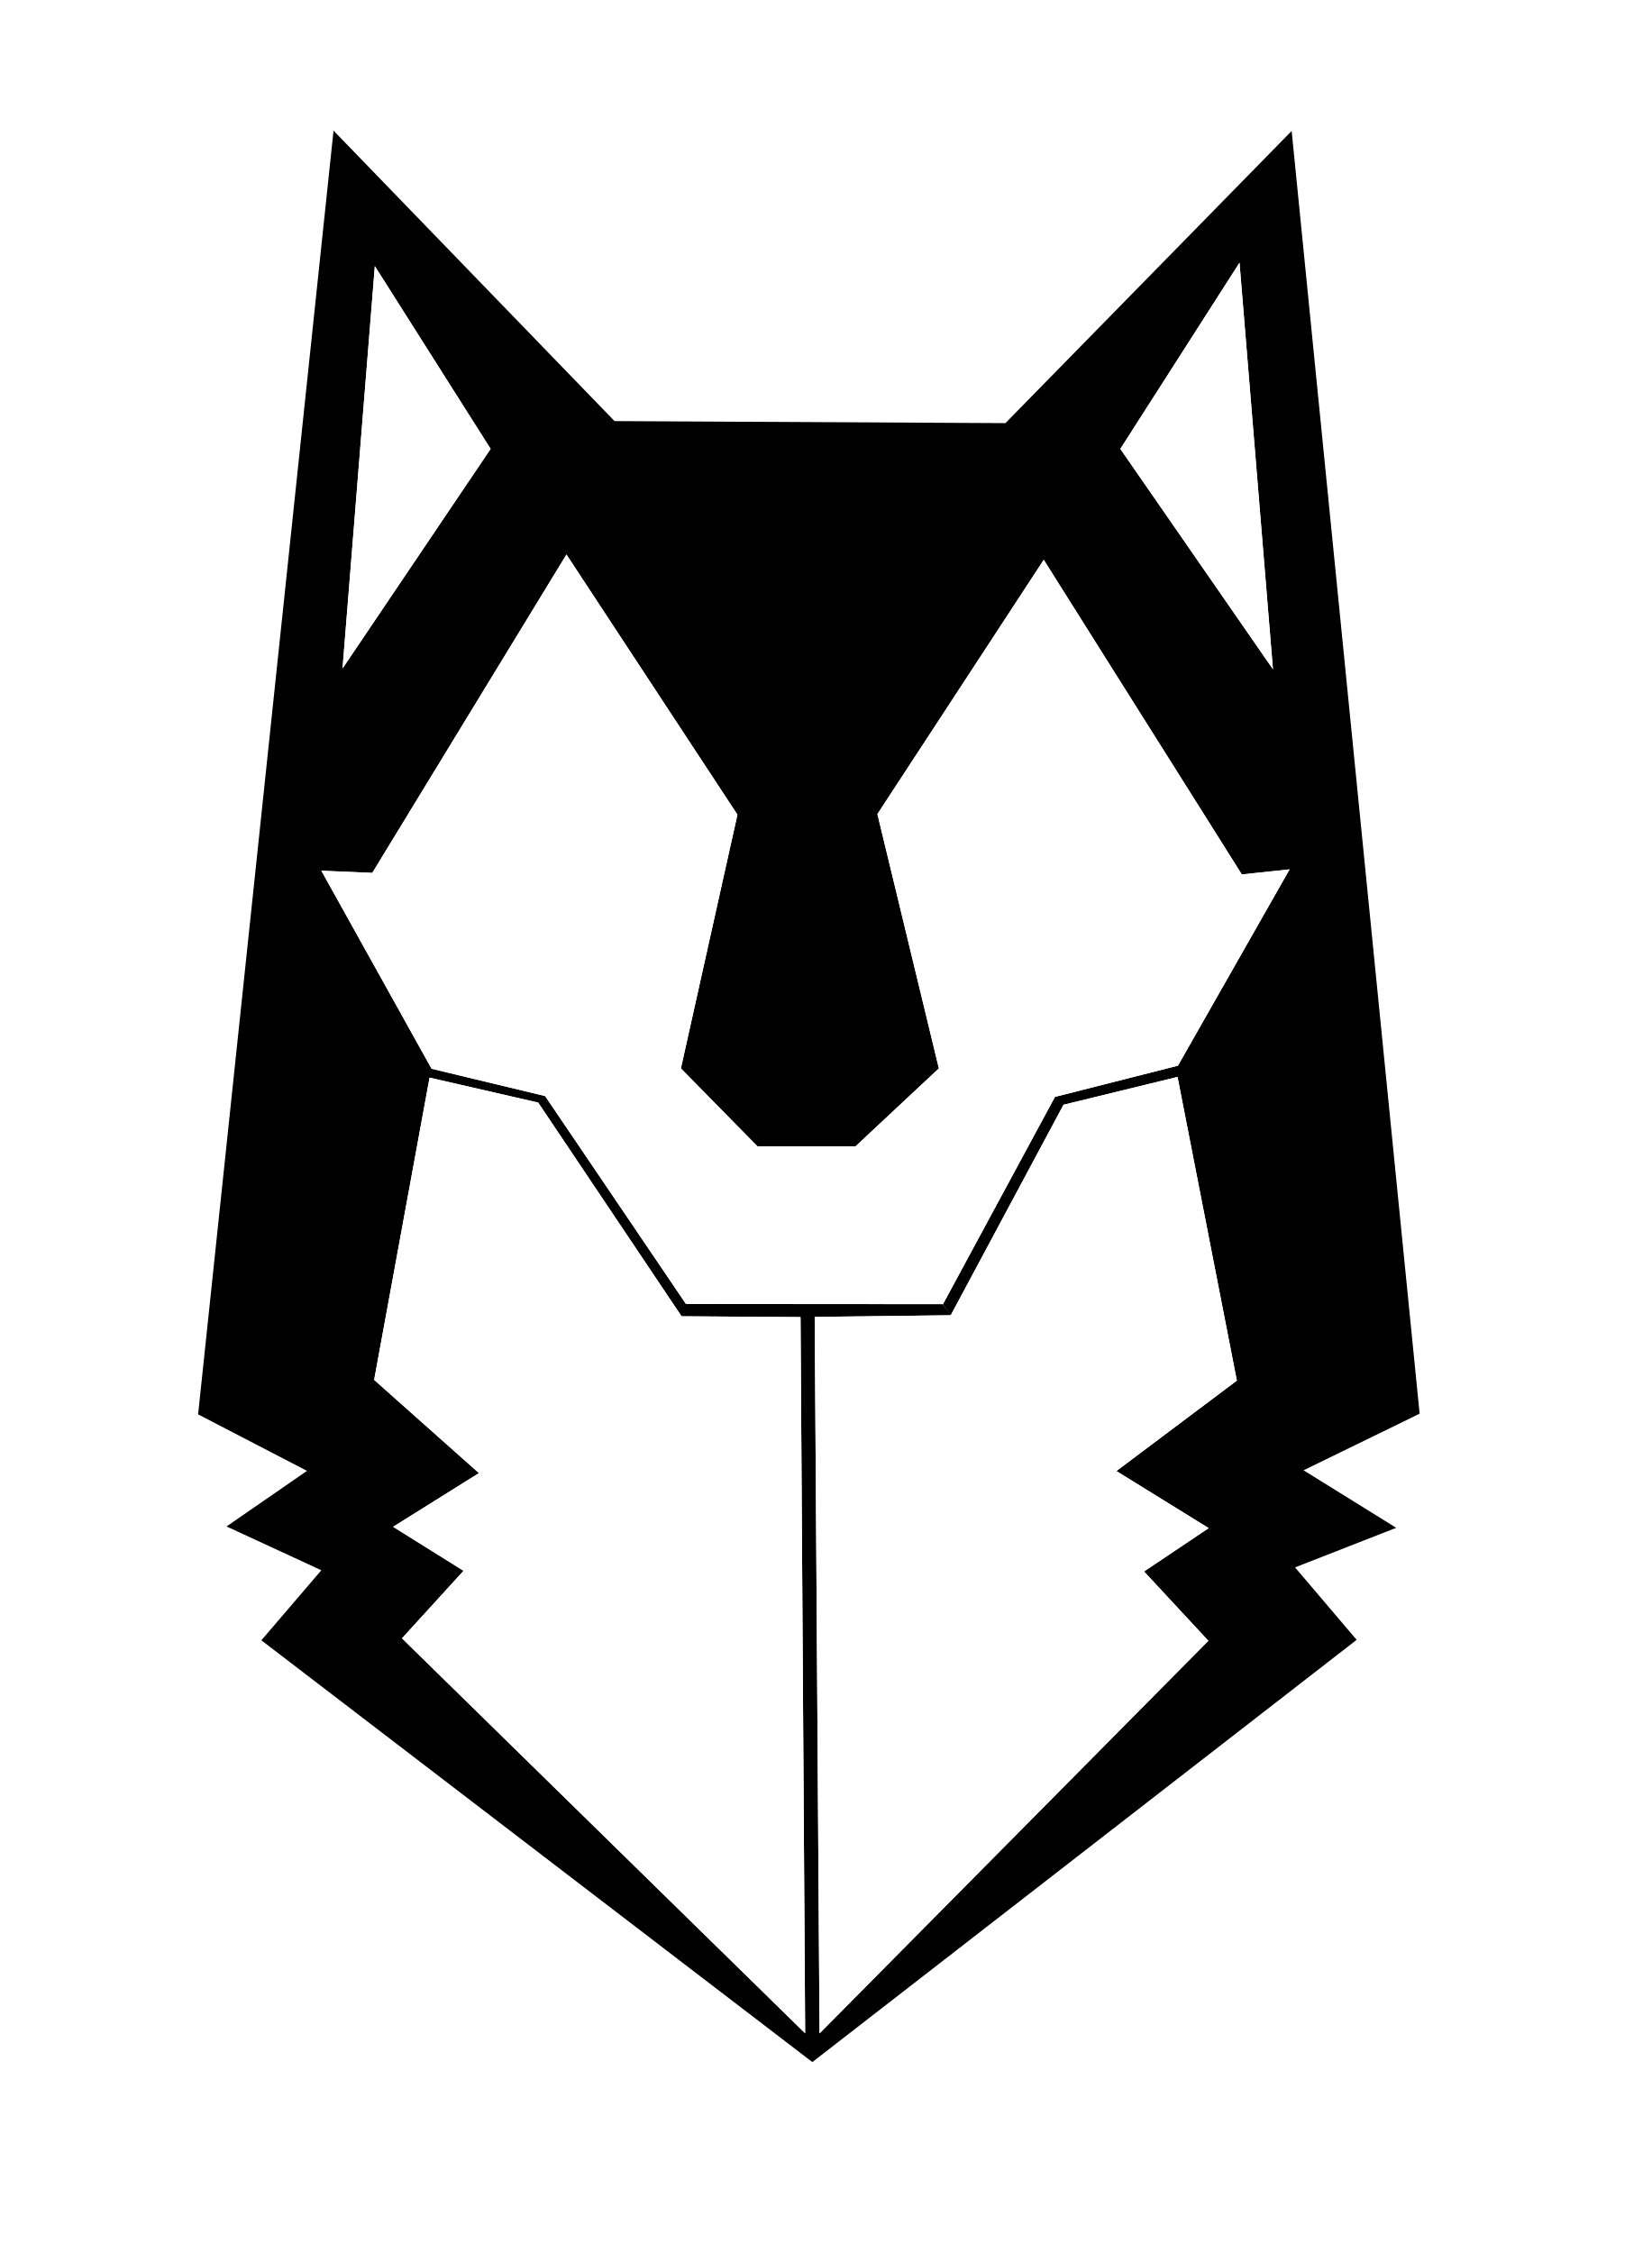
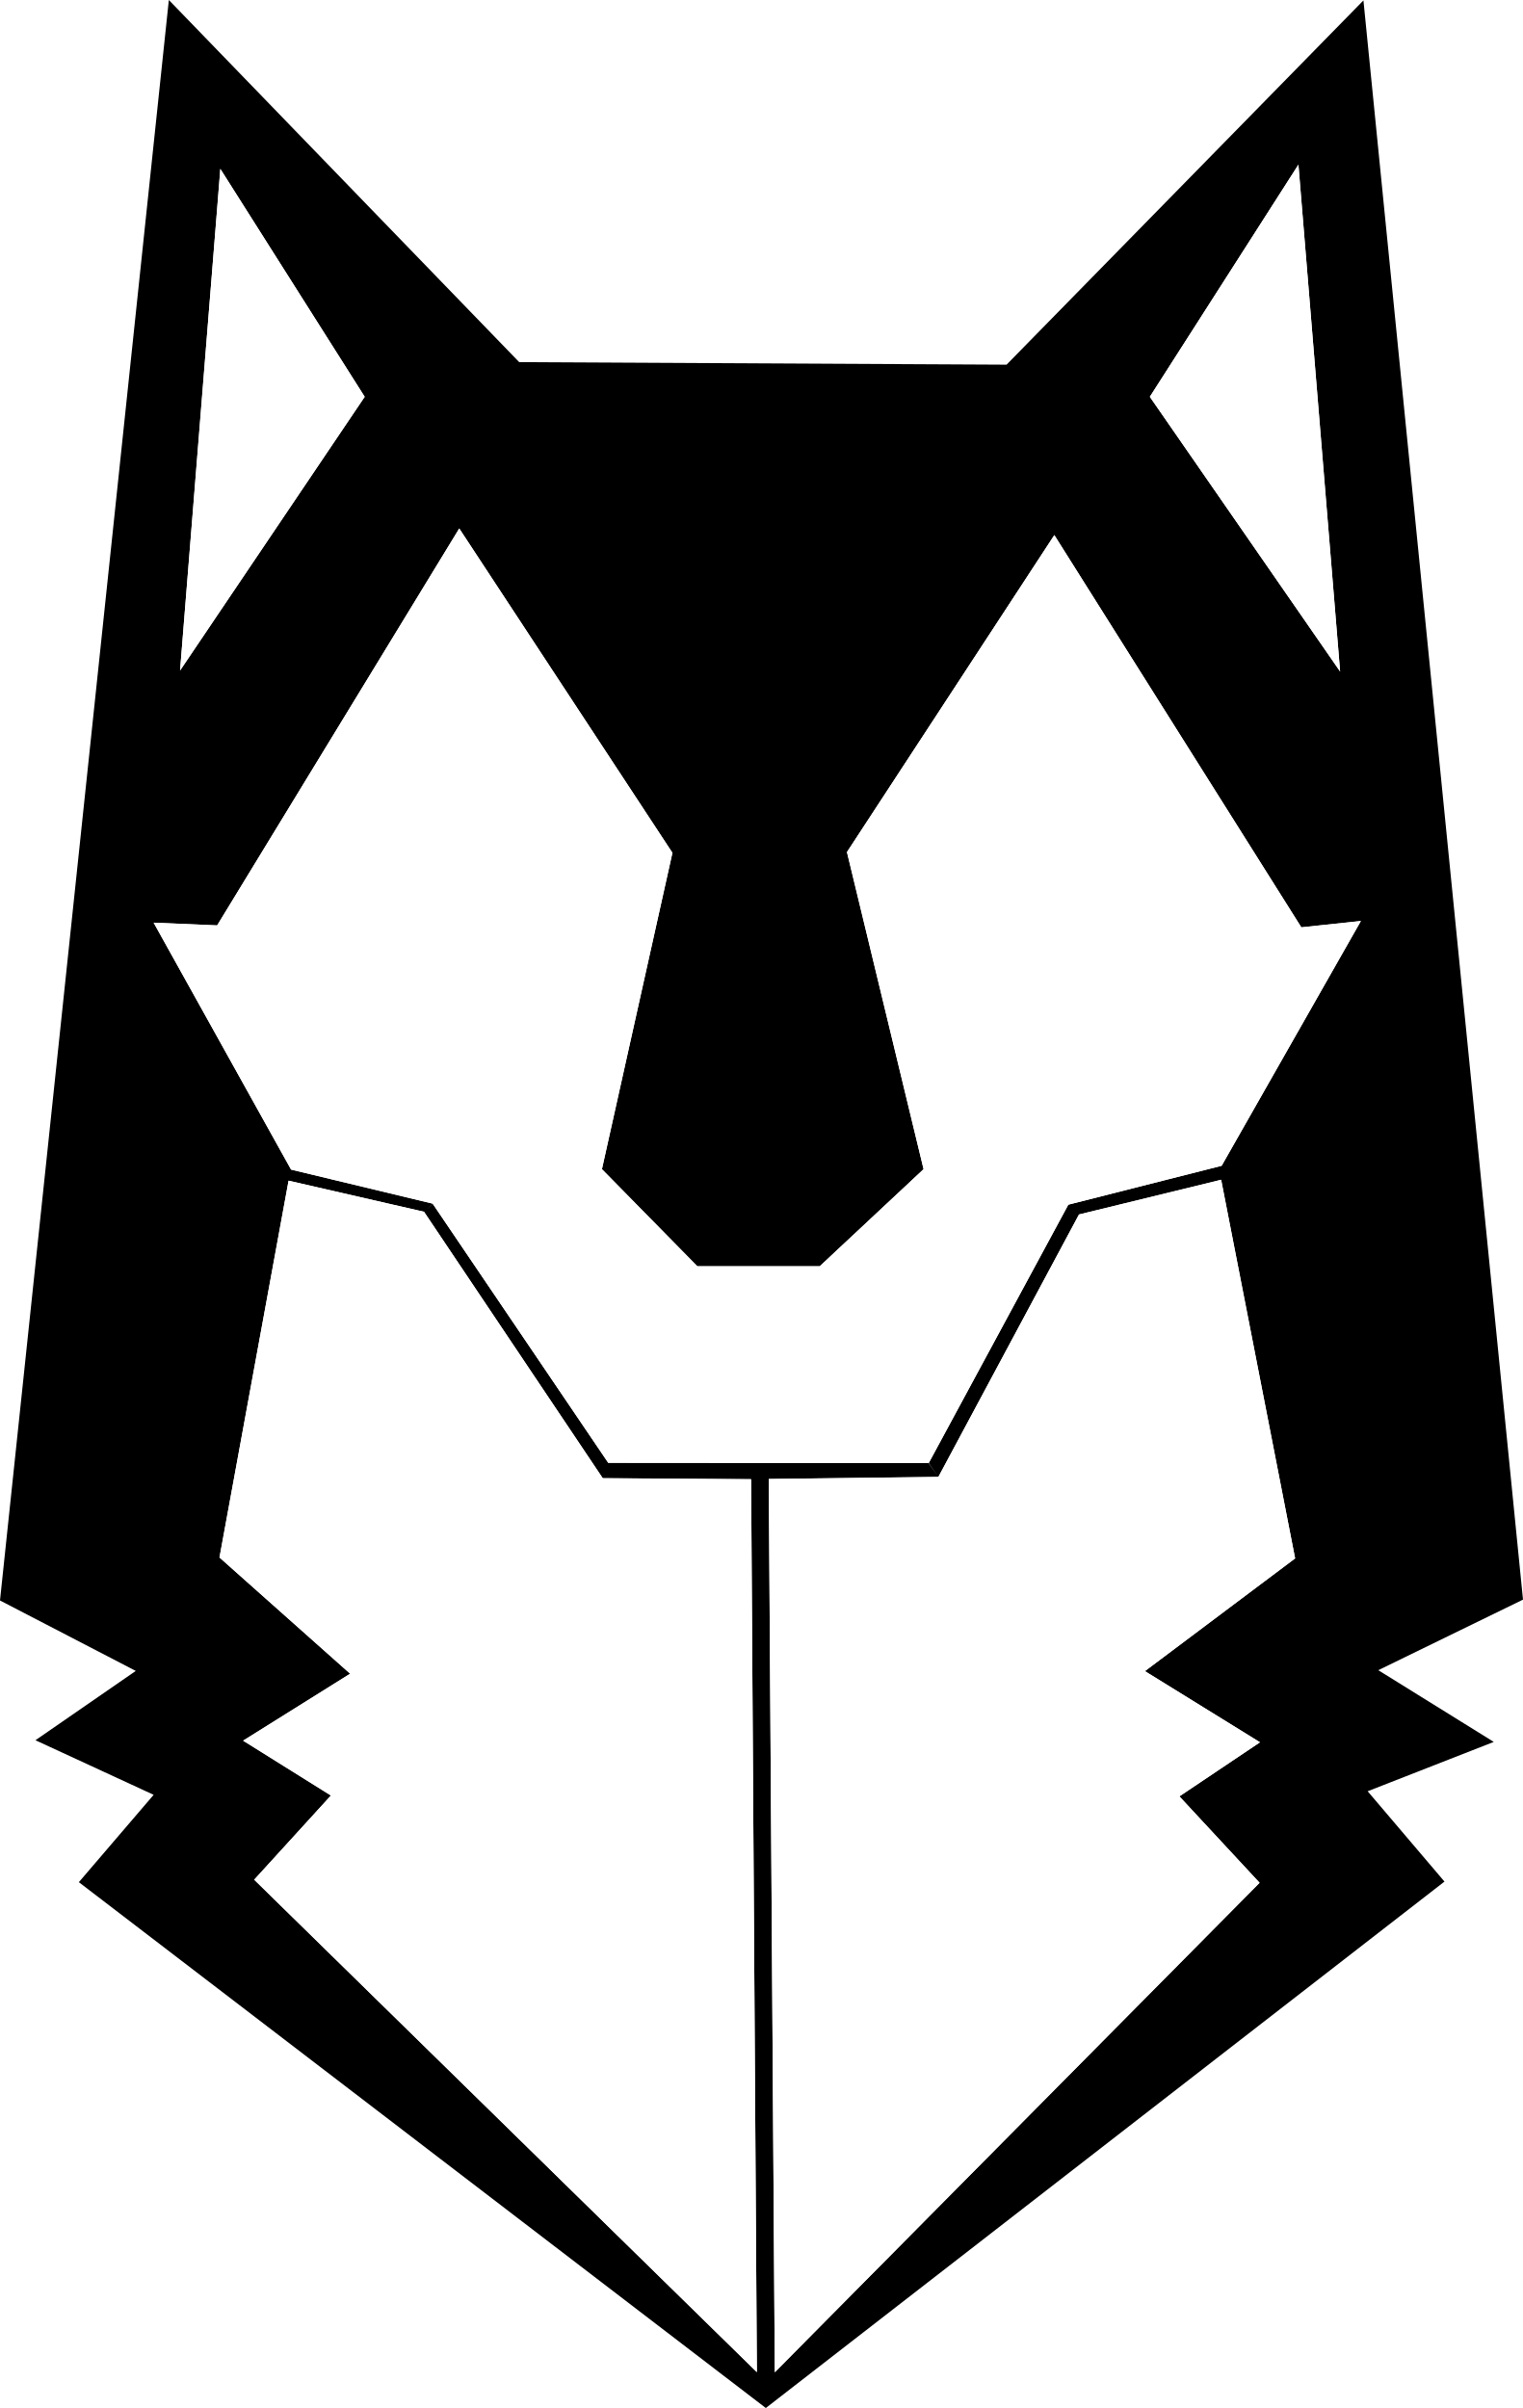
- <svg xmlns="http://www.w3.org/2000/svg" viewBox="105.258 105.551 243.873 332.755" width="243.873" height="332.755">
-   <g transform="matrix(1, 0, 0, 1, -67.98182, 68.176)">
+ <svg xmlns="http://www.w3.org/2000/svg" viewBox="179.083 41.542 180.4 285.263" width="180.4" height="285.263">
+   <g transform="matrix(1, 0, 0, 1, -23.4153, -15.12604)">
    <g transform="matrix(0.1, 0, 0, -0.1, 120.6978, 363.6685)" fill="#000000" stroke="none">
      <path d="M 1018 3070 L 818 1174 L 978.826 1090.554 L 860 1008.451 L 1000 943.774 L 911.405 840.3 L 1725.122 217.367 L 2529 841 L 2438 948 L 2587.395 1006.451 L 2450.592 1091.42 L 2622 1175 L 2433 3069.507 L 2010.282 2638 L 1433 2641 L 1018 3070 Z M 2356 2875 L 2405.386 2274.532 L 2180 2600 L 2356 2875 Z M 1079 2870 L 1250 2600 L 1031.305 2275.72 L 1079 2870 Z M 1614.511 2059.758 L 1531 1685 L 1644 1570 L 1789 1570 L 1912 1685 L 1821.236 2060.639 L 2066.887 2436.169 L 2359.447 1971.486 L 2430 1979 L 2265.071 1689.042 L 2083.451 1642.958 L 1917.973 1336.626 L 1929.595 1320.548 L 2096.088 1631.319 L 2264.472 1672.438 L 2352.097 1223.91 L 2174.154 1090.353 L 2310.474 1006.064 L 2215 942 L 2310 839.62 L 1735.778 259.772 L 1728.612 1317.981 L 1929.68 1320.447 L 1918.147 1336.835 L 1538.47 1337.141 L 1330.466 1644.223 L 1320.316 1634.482 L 1531.958 1318.918 L 1707.694 1317.716 L 1714.528 259.925 L 1119.113 843.282 L 1210 943 L 1106 1008 L 1232.775 1087.297 L 1078 1225 L 1159.835 1671.356 L 1320.325 1634.523 L 1330.577 1644.173 L 1162.796 1684.512 L 1000 1977 L 1075.231 1973.79 L 1362 2444 L 1614.511 2059.758 Z" style="stroke-miterlimit: 6; paint-order: fill;" />
      <g />
      <path d="M 2355.978 2874.892 L 2405.364 2274.424 L 2179.978 2599.892 L 2355.978 2874.892 Z M 1078.978 2869.892 L 1249.978 2599.892 L 1031.283 2275.612 L 1078.978 2869.892 Z M 1614.489 2059.65 L 1530.978 1684.892 L 1643.978 1569.892 L 1788.978 1569.892 L 1911.978 1684.892 L 1821.214 2060.531 L 2066.865 2436.061 L 2359.425 1971.378 L 2429.978 1978.892 L 2265.049 1688.934 L 2083.429 1642.85 L 1917.951 1336.518 L 1929.573 1320.44 L 2096.066 1631.211 L 2264.45 1672.33 L 2352.075 1223.802 L 2174.132 1090.245 L 2310.452 1005.956 L 2214.978 941.892 L 2309.978 839.512 L 1735.756 259.664 L 1728.59 1317.873 L 1929.658 1320.339 L 1918.125 1336.727 L 1538.448 1337.033 L 1330.444 1644.115 L 1320.294 1634.374 L 1531.936 1318.81 L 1707.672 1317.608 L 1714.506 259.817 L 1119.091 843.174 L 1209.978 942.892 L 1105.978 1007.892 L 1232.753 1087.189 L 1077.978 1224.892 L 1159.813 1671.248 L 1320.303 1634.415 L 1330.555 1644.065 L 1162.774 1684.404 L 999.978 1976.892 L 1075.209 1973.682 L 1361.978 2443.892 L 1614.489 2059.65 Z" style="stroke-miterlimit: 6; paint-order: fill; fill: rgb(255, 255, 255);" />
    </g>
  </g>
</svg>
